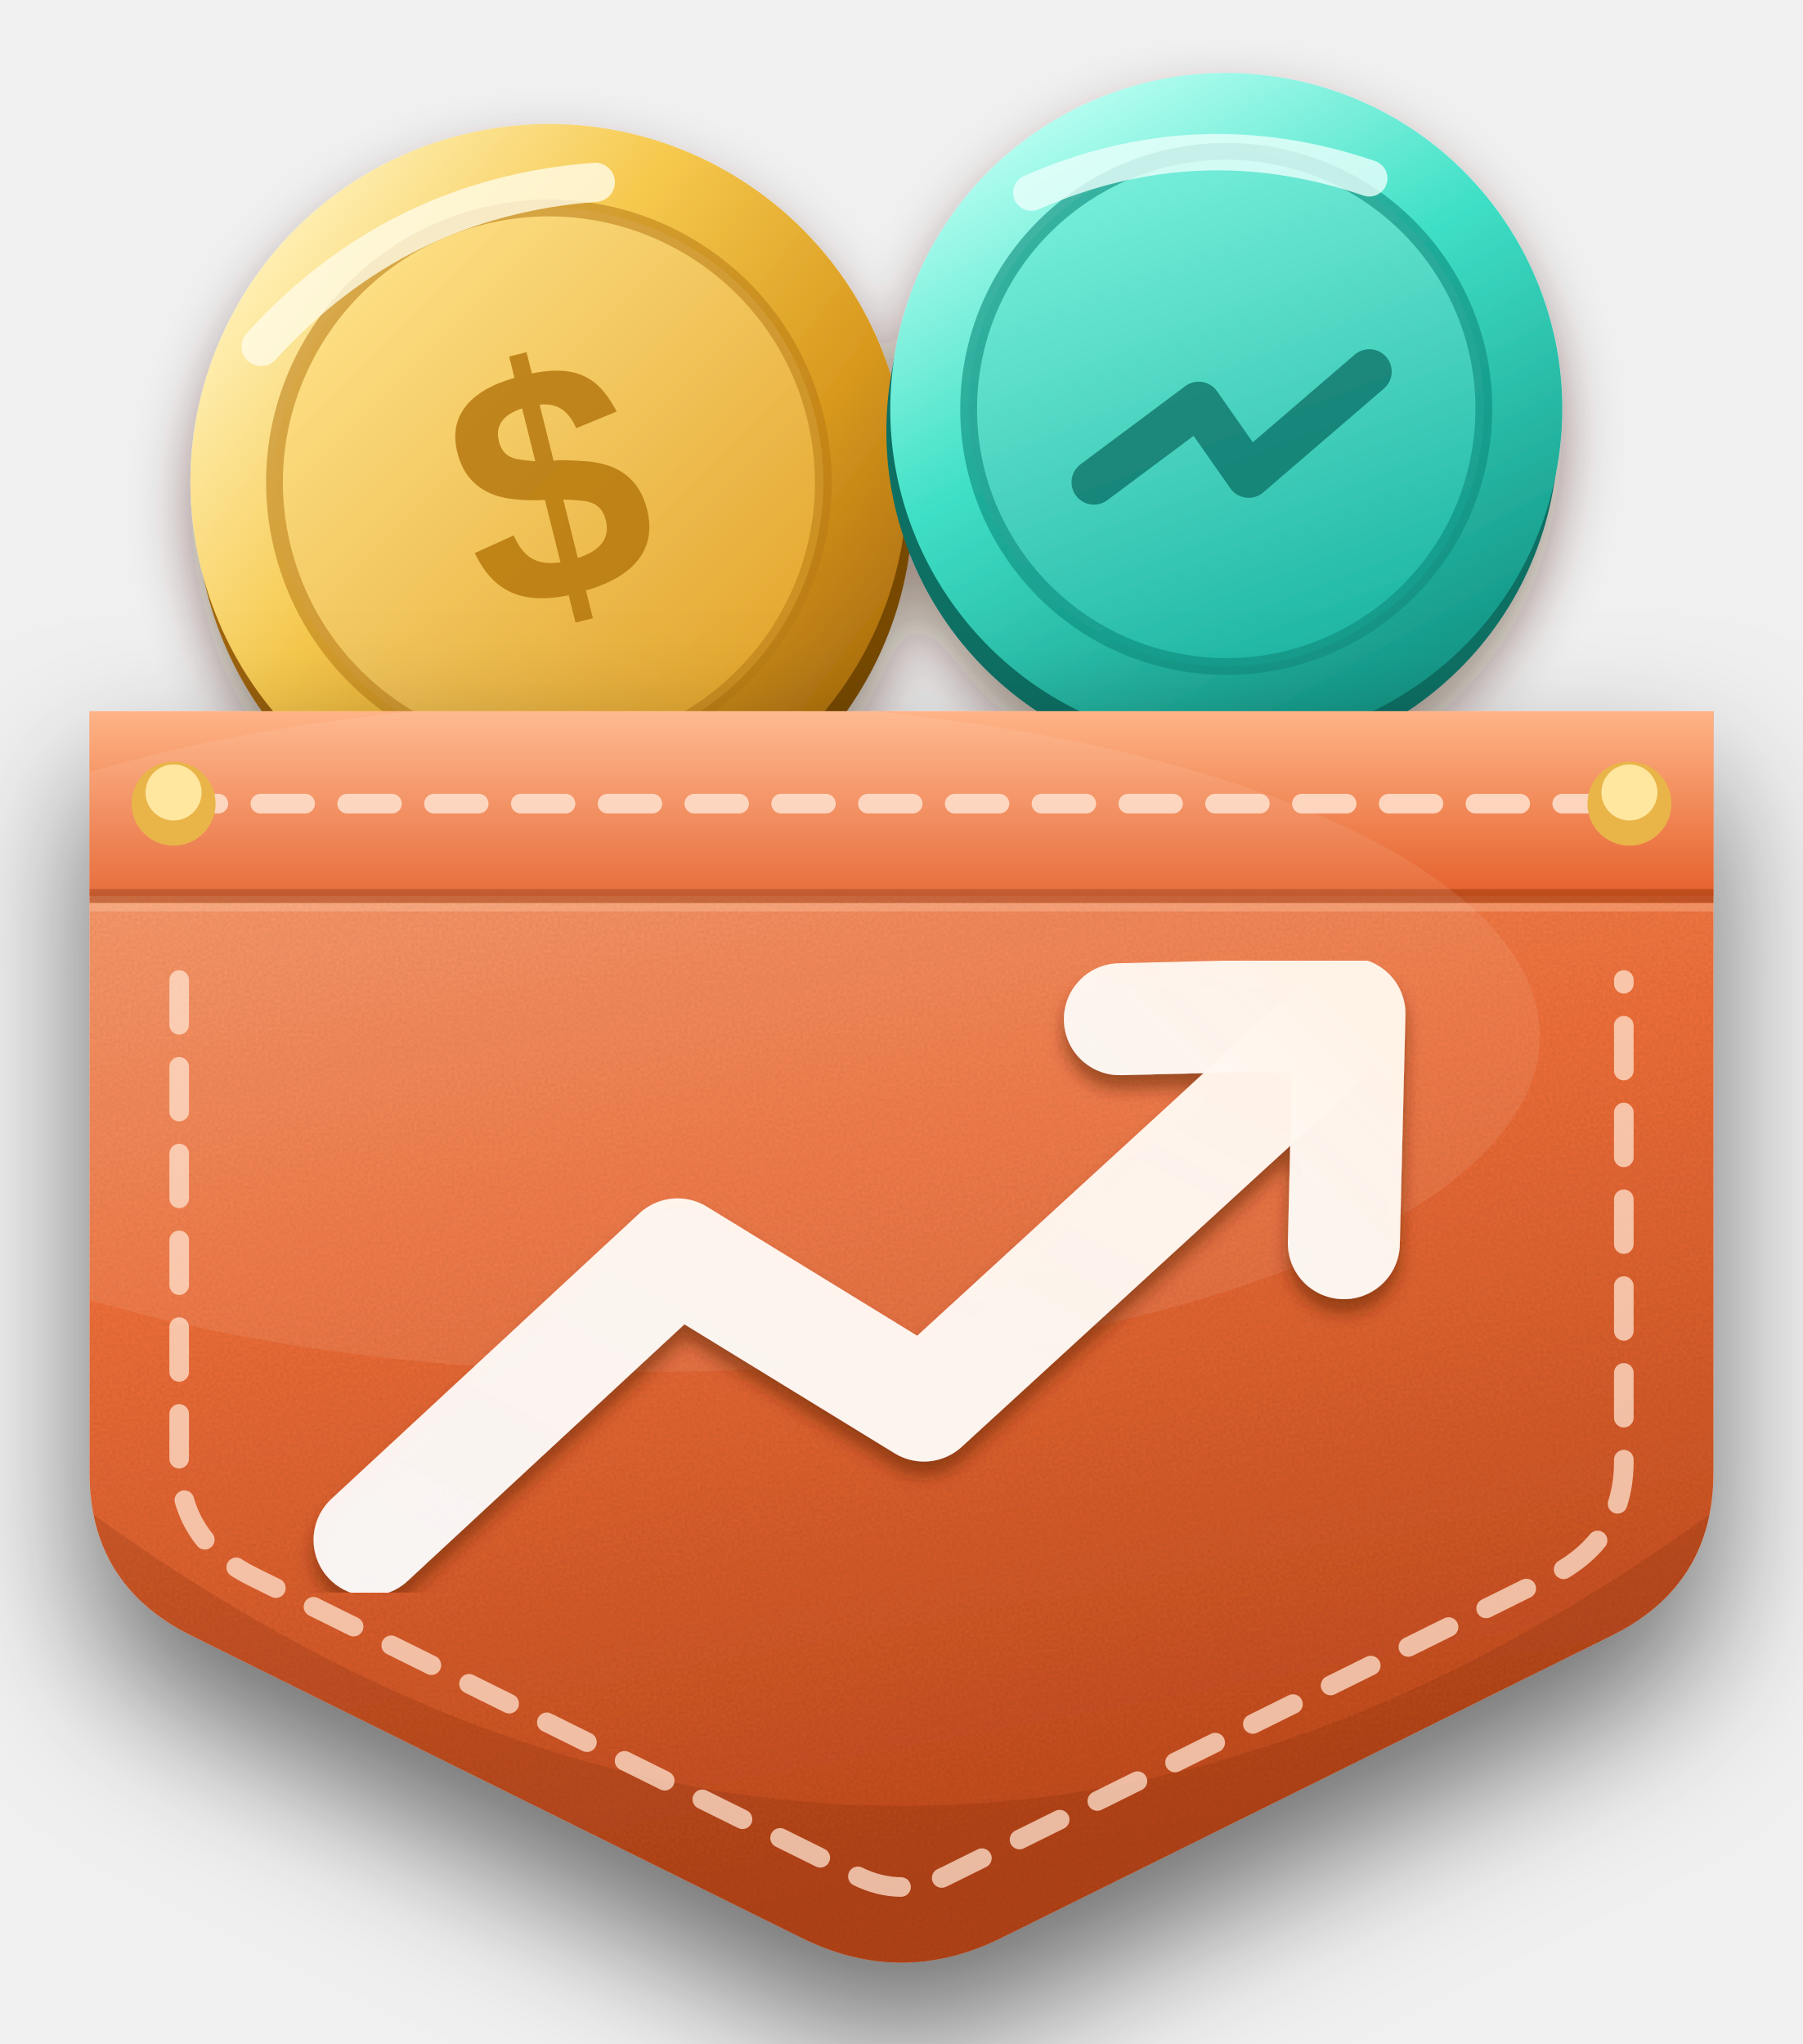
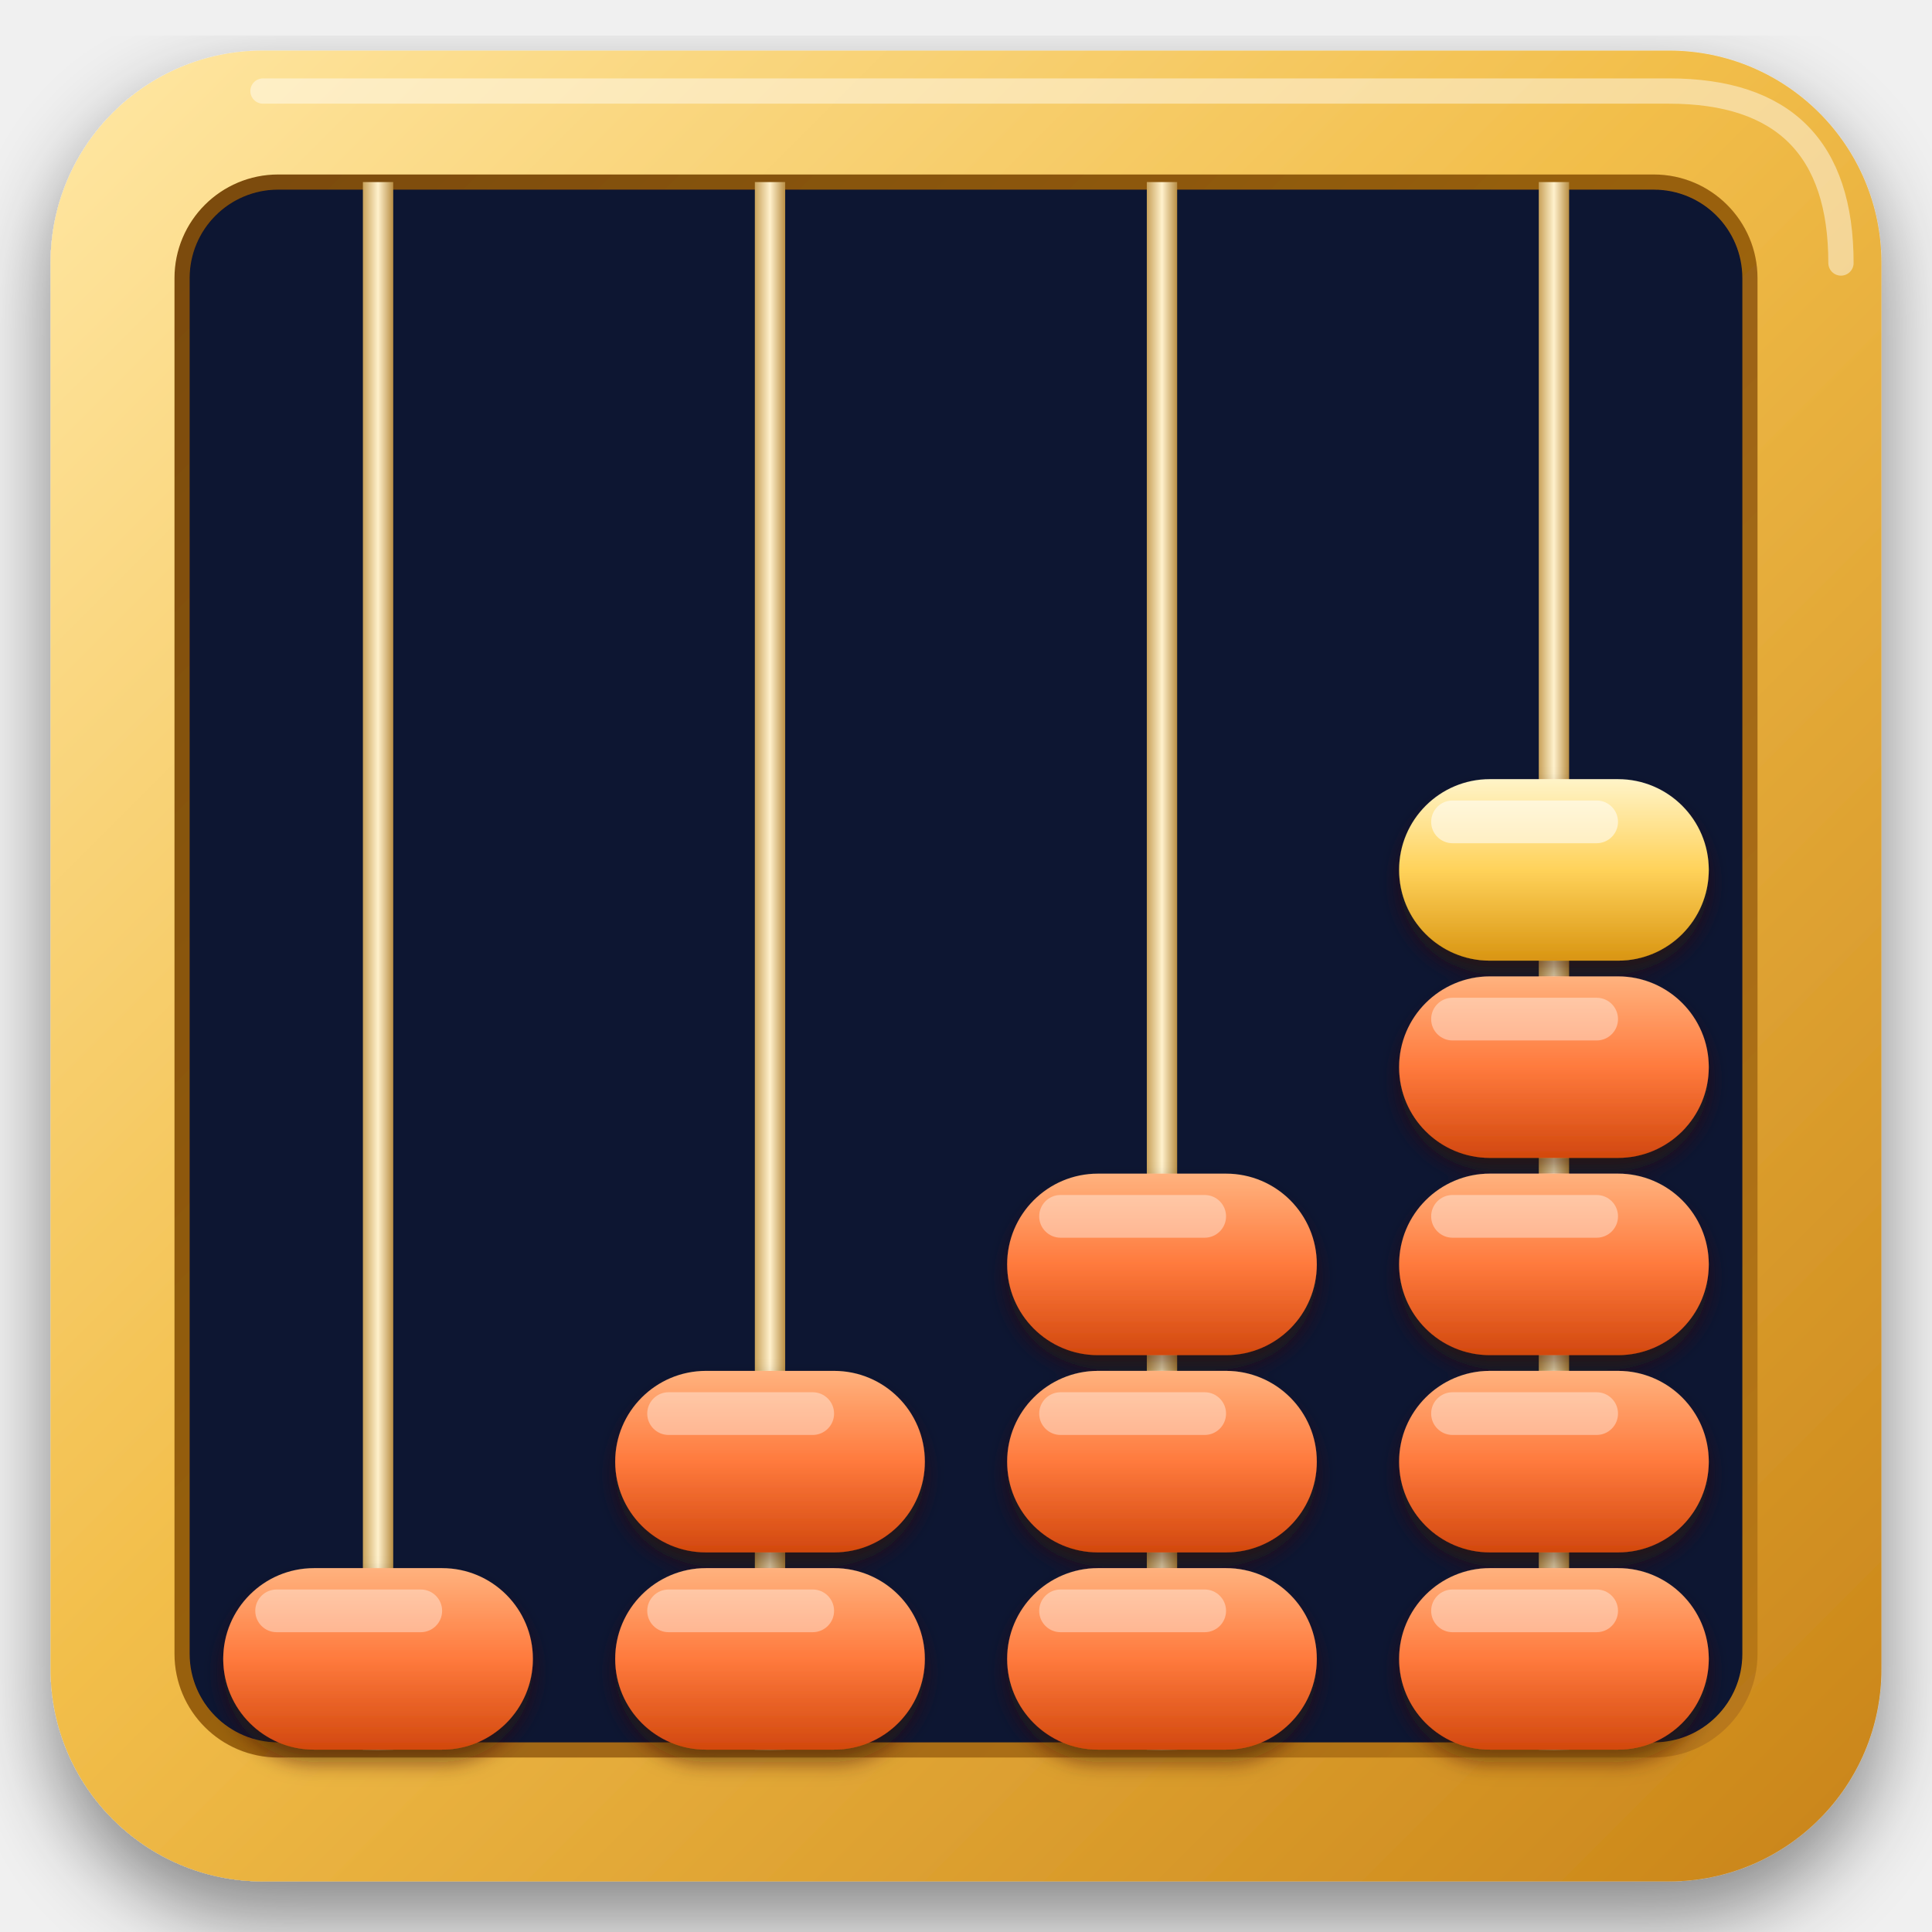
- <svg xmlns="http://www.w3.org/2000/svg" viewBox="190 150 644 730" width="1024" height="1161">
+ <svg xmlns="http://www.w3.org/2000/svg" viewBox="130 130 764 764" width="1024" height="1024">
  <defs>
-     <radialGradient id="bg" cx="0.5" cy="0.38" r="0.85">
-       <stop offset="0" stop-color="#25304F" />
-       <stop offset="0.55" stop-color="#141A2E" />
-       <stop offset="1" stop-color="#090C16" />
-     </radialGradient>
-     <radialGradient id="glow" cx="0.5" cy="0.6" r="0.45">
-       <stop offset="0" stop-color="#FF7A45" stop-opacity="0.35" />
+     <linearGradient id="bg" x1="0" y1="0" x2="1" y2="1">
+       <stop offset="0" stop-color="#26305F" />
+       <stop offset="0.55" stop-color="#151A3A" />
+       <stop offset="1" stop-color="#0A0D1F" />
+     </linearGradient>
+     <radialGradient id="glow" cx="0.62" cy="0.42" r="0.5">
+       <stop offset="0" stop-color="#FF7A45" stop-opacity="0.30" />
      <stop offset="1" stop-color="#FF7A45" stop-opacity="0" />
    </radialGradient>
-     <linearGradient id="leather" x1="0" y1="0" x2="0.25" y2="1">
-       <stop offset="0" stop-color="#FFA06E" />
-       <stop offset="0.45" stop-color="#F2703A" />
-       <stop offset="1" stop-color="#C24A1C" />
+     <linearGradient id="frame" x1="0" y1="0" x2="1" y2="1">
+       <stop offset="0" stop-color="#FFE7A3" />
+       <stop offset="0.45" stop-color="#F2BE4A" />
+       <stop offset="1" stop-color="#C98418" />
    </linearGradient>
-     <linearGradient id="lip" x1="0" y1="0" x2="0" y2="1">
-       <stop offset="0" stop-color="#FFB487" />
-       <stop offset="1" stop-color="#E5612C" />
+     <linearGradient id="frameIn" x1="0" y1="0" x2="1" y2="1">
+       <stop offset="0" stop-color="#7A4A08" />
+       <stop offset="1" stop-color="#B9791A" />
    </linearGradient>
-     <linearGradient id="gold" x1="0.15" y1="0.1" x2="0.85" y2="0.95">
-       <stop offset="0" stop-color="#FFF1B8" />
-       <stop offset="0.35" stop-color="#F6C94E" />
-       <stop offset="0.7" stop-color="#D99A1F" />
-       <stop offset="1" stop-color="#A86A0C" />
+     <linearGradient id="rod" x1="0" y1="0" x2="1" y2="0">
+       <stop offset="0" stop-color="#C9A25A" />
+       <stop offset="0.5" stop-color="#FFF1CC" />
+       <stop offset="1" stop-color="#B98E44" />
    </linearGradient>
-     <linearGradient id="goldRim" x1="0" y1="0" x2="1" y2="1">
-       <stop offset="0" stop-color="#B97A12" />
-       <stop offset="0.5" stop-color="#8A5508" />
-       <stop offset="1" stop-color="#6E4205" />
+     <linearGradient id="bead" x1="0" y1="0" x2="0" y2="1">
+       <stop offset="0" stop-color="#FFB27E" />
+       <stop offset="0.5" stop-color="#FF7A3D" />
+       <stop offset="1" stop-color="#D2480E" />
    </linearGradient>
-     <linearGradient id="goldFace" x1="0.2" y1="0" x2="0.8" y2="1">
-       <stop offset="0" stop-color="#FFE38A" />
-       <stop offset="1" stop-color="#E3A42A" />
+     <linearGradient id="beadTop" x1="0" y1="0" x2="0" y2="1">
+       <stop offset="0" stop-color="#FFF4C8" />
+       <stop offset="0.5" stop-color="#FFD25A" />
+       <stop offset="1" stop-color="#D99512" />
    </linearGradient>
-     <linearGradient id="teal" x1="0.15" y1="0.1" x2="0.85" y2="0.95">
-       <stop offset="0" stop-color="#B9FFF2" />
-       <stop offset="0.4" stop-color="#3FE0C6" />
-       <stop offset="1" stop-color="#0F8F80" />
-     </linearGradient>
-     <linearGradient id="tealFace" x1="0.2" y1="0" x2="0.8" y2="1">
-       <stop offset="0" stop-color="#7DF3DF" />
-       <stop offset="1" stop-color="#17B3A0" />
-     </linearGradient>
-     <linearGradient id="arrow" x1="0" y1="1" x2="1" y2="0">
-       <stop offset="0" stop-color="#FFFFFF" stop-opacity="0.92" />
-       <stop offset="1" stop-color="#FFF3E8" />
-     </linearGradient>
-     <filter id="tex" x="0" y="0" width="100%" height="100%">
-       <feTurbulence type="fractalNoise" baseFrequency="0.9" numOctaves="3" seed="7" result="n" />
-       <feColorMatrix in="n" type="matrix" values="0 0 0 0 0  0 0 0 0 0  0 0 0 0 0  0 0 0 0.10 0" />
-       <feComposite in2="SourceGraphic" operator="in" />
+     <filter id="shadow" x="-20%" y="-20%" width="140%" height="140%">
+       <feDropShadow dx="0" dy="14" stdDeviation="16" flood-color="#000" flood-opacity="0.45" />
    </filter>
-     <filter id="drop" x="-20%" y="-20%" width="140%" height="150%">
-       <feDropShadow dx="0" dy="26" stdDeviation="26" flood-color="#000" flood-opacity="0.55" />
+     <filter id="beadShadow" x="-30%" y="-30%" width="160%" height="160%">
+       <feDropShadow dx="0" dy="5" stdDeviation="4" flood-color="#3A1203" flood-opacity="0.55" />
    </filter>
-     <filter id="soft" x="-20%" y="-20%" width="140%" height="140%">
-       <feDropShadow dx="0" dy="10" stdDeviation="10" flood-color="#3A1405" flood-opacity="0.45" />
-     </filter>
-     <filter id="emboss" x="-10%" y="-10%" width="120%" height="120%">
-       <feDropShadow dx="0" dy="5" stdDeviation="3" flood-color="#5A1E06" flood-opacity="0.55" />
-     </filter>
-     <clipPath id="pocketClip">
-       <path d="M222 404 H802 V676 Q802 716 766 734 L548 842 Q512 860 476 842 L258 734 Q222 716 222 676 Z" />
-     </clipPath>
+     <symbol id="b" viewBox="-60 -36 120 72" overflow="visible">
+       <rect x="-58" y="-34" width="116" height="68" rx="34" fill="url(#bead)" />
+       <rect x="-46" y="-26" width="70" height="16" rx="8" fill="#FFFFFF" opacity="0.38" />
+     </symbol>
+     <symbol id="bt" viewBox="-60 -36 120 72" overflow="visible">
+       <rect x="-58" y="-34" width="116" height="68" rx="34" fill="url(#beadTop)" />
+       <rect x="-46" y="-26" width="70" height="16" rx="8" fill="#FFFFFF" opacity="0.55" />
+     </symbol>
  </defs>
-   <g filter="url(#soft)">
-     <g transform="rotate(-14 388 330)">
-       <circle cx="388" cy="330" r="128" fill="url(#goldRim)" />
-       <circle cx="388" cy="322" r="128" fill="url(#gold)" />
-       <circle cx="388" cy="322" r="98" fill="url(#goldFace)" />
-       <circle cx="388" cy="322" r="98" fill="none" stroke="#B87A14" stroke-opacity="0.55" stroke-width="6" />
-       <path d="M300 250 Q360 210 430 222" fill="none" stroke="#FFFBE6" stroke-opacity="0.8" stroke-width="14" stroke-linecap="round" />
-       <text x="388" y="364" text-anchor="middle" font-family="Arial Black, Arial, sans-serif" font-weight="900" font-size="120" fill="#B6780F" fill-opacity="0.85">$</text>
-     </g>
-     <g transform="rotate(10 628 296)">
-       <circle cx="628" cy="304" r="120" fill="#0B6F64" />
-       <circle cx="628" cy="296" r="120" fill="url(#teal)" />
-       <circle cx="628" cy="296" r="92" fill="url(#tealFace)" />
-       <circle cx="628" cy="296" r="92" fill="none" stroke="#0C8A7B" stroke-opacity="0.6" stroke-width="6" />
-       <path d="M546 232 Q600 196 664 206" fill="none" stroke="#E9FFFB" stroke-opacity="0.8" stroke-width="13" stroke-linecap="round" />
-       <path d="M586 330 L618 296 L640 318 L676 274" fill="none" stroke="#0B6F64" stroke-opacity="0.75" stroke-width="16" stroke-linecap="round" stroke-linejoin="round" />
-     </g>
+   <g filter="url(#shadow)">
+     <rect x="150" y="150" width="724" height="724" rx="84" fill="url(#frame)" />
+     <rect x="202" y="202" width="620" height="620" rx="38" fill="#0E1230" />
+     <rect x="202" y="202" width="620" height="620" rx="38" fill="none" stroke="url(#frameIn)" stroke-width="6" />
  </g>
-   <g filter="url(#drop)">
-     <path d="M222 404 H802 V676 Q802 716 766 734 L548 842 Q512 860 476 842 L258 734 Q222 716 222 676 Z" fill="url(#leather)" />
-     <g clip-path="url(#pocketClip)">
-       <rect x="200" y="380" width="640" height="500" filter="url(#tex)" fill="#000" />
-       <path d="M222 404 H802 V470 H222 Z" fill="url(#lip)" />
-       <path d="M222 470 H802" stroke="#9E3A12" stroke-opacity="0.55" stroke-width="5" />
-       <path d="M222 474 H802" stroke="#FFC7A3" stroke-opacity="0.35" stroke-width="3" />
-       <ellipse cx="420" cy="520" rx="320" ry="120" fill="#FFFFFF" fill-opacity="0.08" />
-       <path d="M222 690 Q512 900 802 690 V880 H222 Z" fill="#7E2A0A" fill-opacity="0.22" />
-     </g>
-     <path d="M252 437 H772" stroke="#FFE2CF" stroke-opacity="0.85" stroke-width="7" stroke-linecap="round" stroke-dasharray="16 15" />
-     <path d="M254 500 V672 Q254 700 280 713 L496 820 Q512 828 528 820 L744 713 Q770 700 770 672 V500" fill="none" stroke="#FFE2CF" stroke-opacity="0.75" stroke-width="7" stroke-linecap="round" stroke-dasharray="16 15" />
-     <g>
-       <circle cx="252" cy="437" r="15" fill="#E9B54A" />
-       <circle cx="252" cy="433" r="10" fill="#FFE7A0" />
-       <circle cx="772" cy="437" r="15" fill="#E9B54A" />
-       <circle cx="772" cy="433" r="10" fill="#FFE7A0" />
-     </g>
-     <g filter="url(#emboss)">
-       <polyline points="322,700 432,598 520,652 664,520" fill="none" stroke="url(#arrow)" stroke-width="40" stroke-linecap="round" stroke-linejoin="round" />
-       <polyline points="590,514 672,512 670,594" fill="none" stroke="url(#arrow)" stroke-width="40" stroke-linecap="round" stroke-linejoin="round" />
-     </g>
+   <path d="M234 166 H790 Q858 166 858 234" fill="none" stroke="#FFFFFF" stroke-opacity="0.45" stroke-width="10" stroke-linecap="round" />
+   <g>
+     <rect x="273.5" y="202" width="12" height="620" fill="url(#rod)" />
+     <rect x="428.5" y="202" width="12" height="620" fill="url(#rod)" />
+     <rect x="583.5" y="202" width="12" height="620" fill="url(#rod)" />
+     <rect x="738.5" y="202" width="12" height="620" fill="url(#rod)" />
+   </g>
+   <g filter="url(#beadShadow)">
+     <use href="#b" x="215.5" y="748" width="128" height="76" />
+     <use href="#b" x="370.5" y="748" width="128" height="76" />
+     <use href="#b" x="370.5" y="670" width="128" height="76" />
+     <use href="#b" x="525.5" y="748" width="128" height="76" />
+     <use href="#b" x="525.5" y="670" width="128" height="76" />
+     <use href="#b" x="525.5" y="592" width="128" height="76" />
+     <use href="#b" x="680.5" y="748" width="128" height="76" />
+     <use href="#b" x="680.5" y="670" width="128" height="76" />
+     <use href="#b" x="680.5" y="592" width="128" height="76" />
+     <use href="#b" x="680.5" y="514" width="128" height="76" />
+     <use href="#bt" x="680.5" y="436" width="128" height="76" />
  </g>
</svg>
